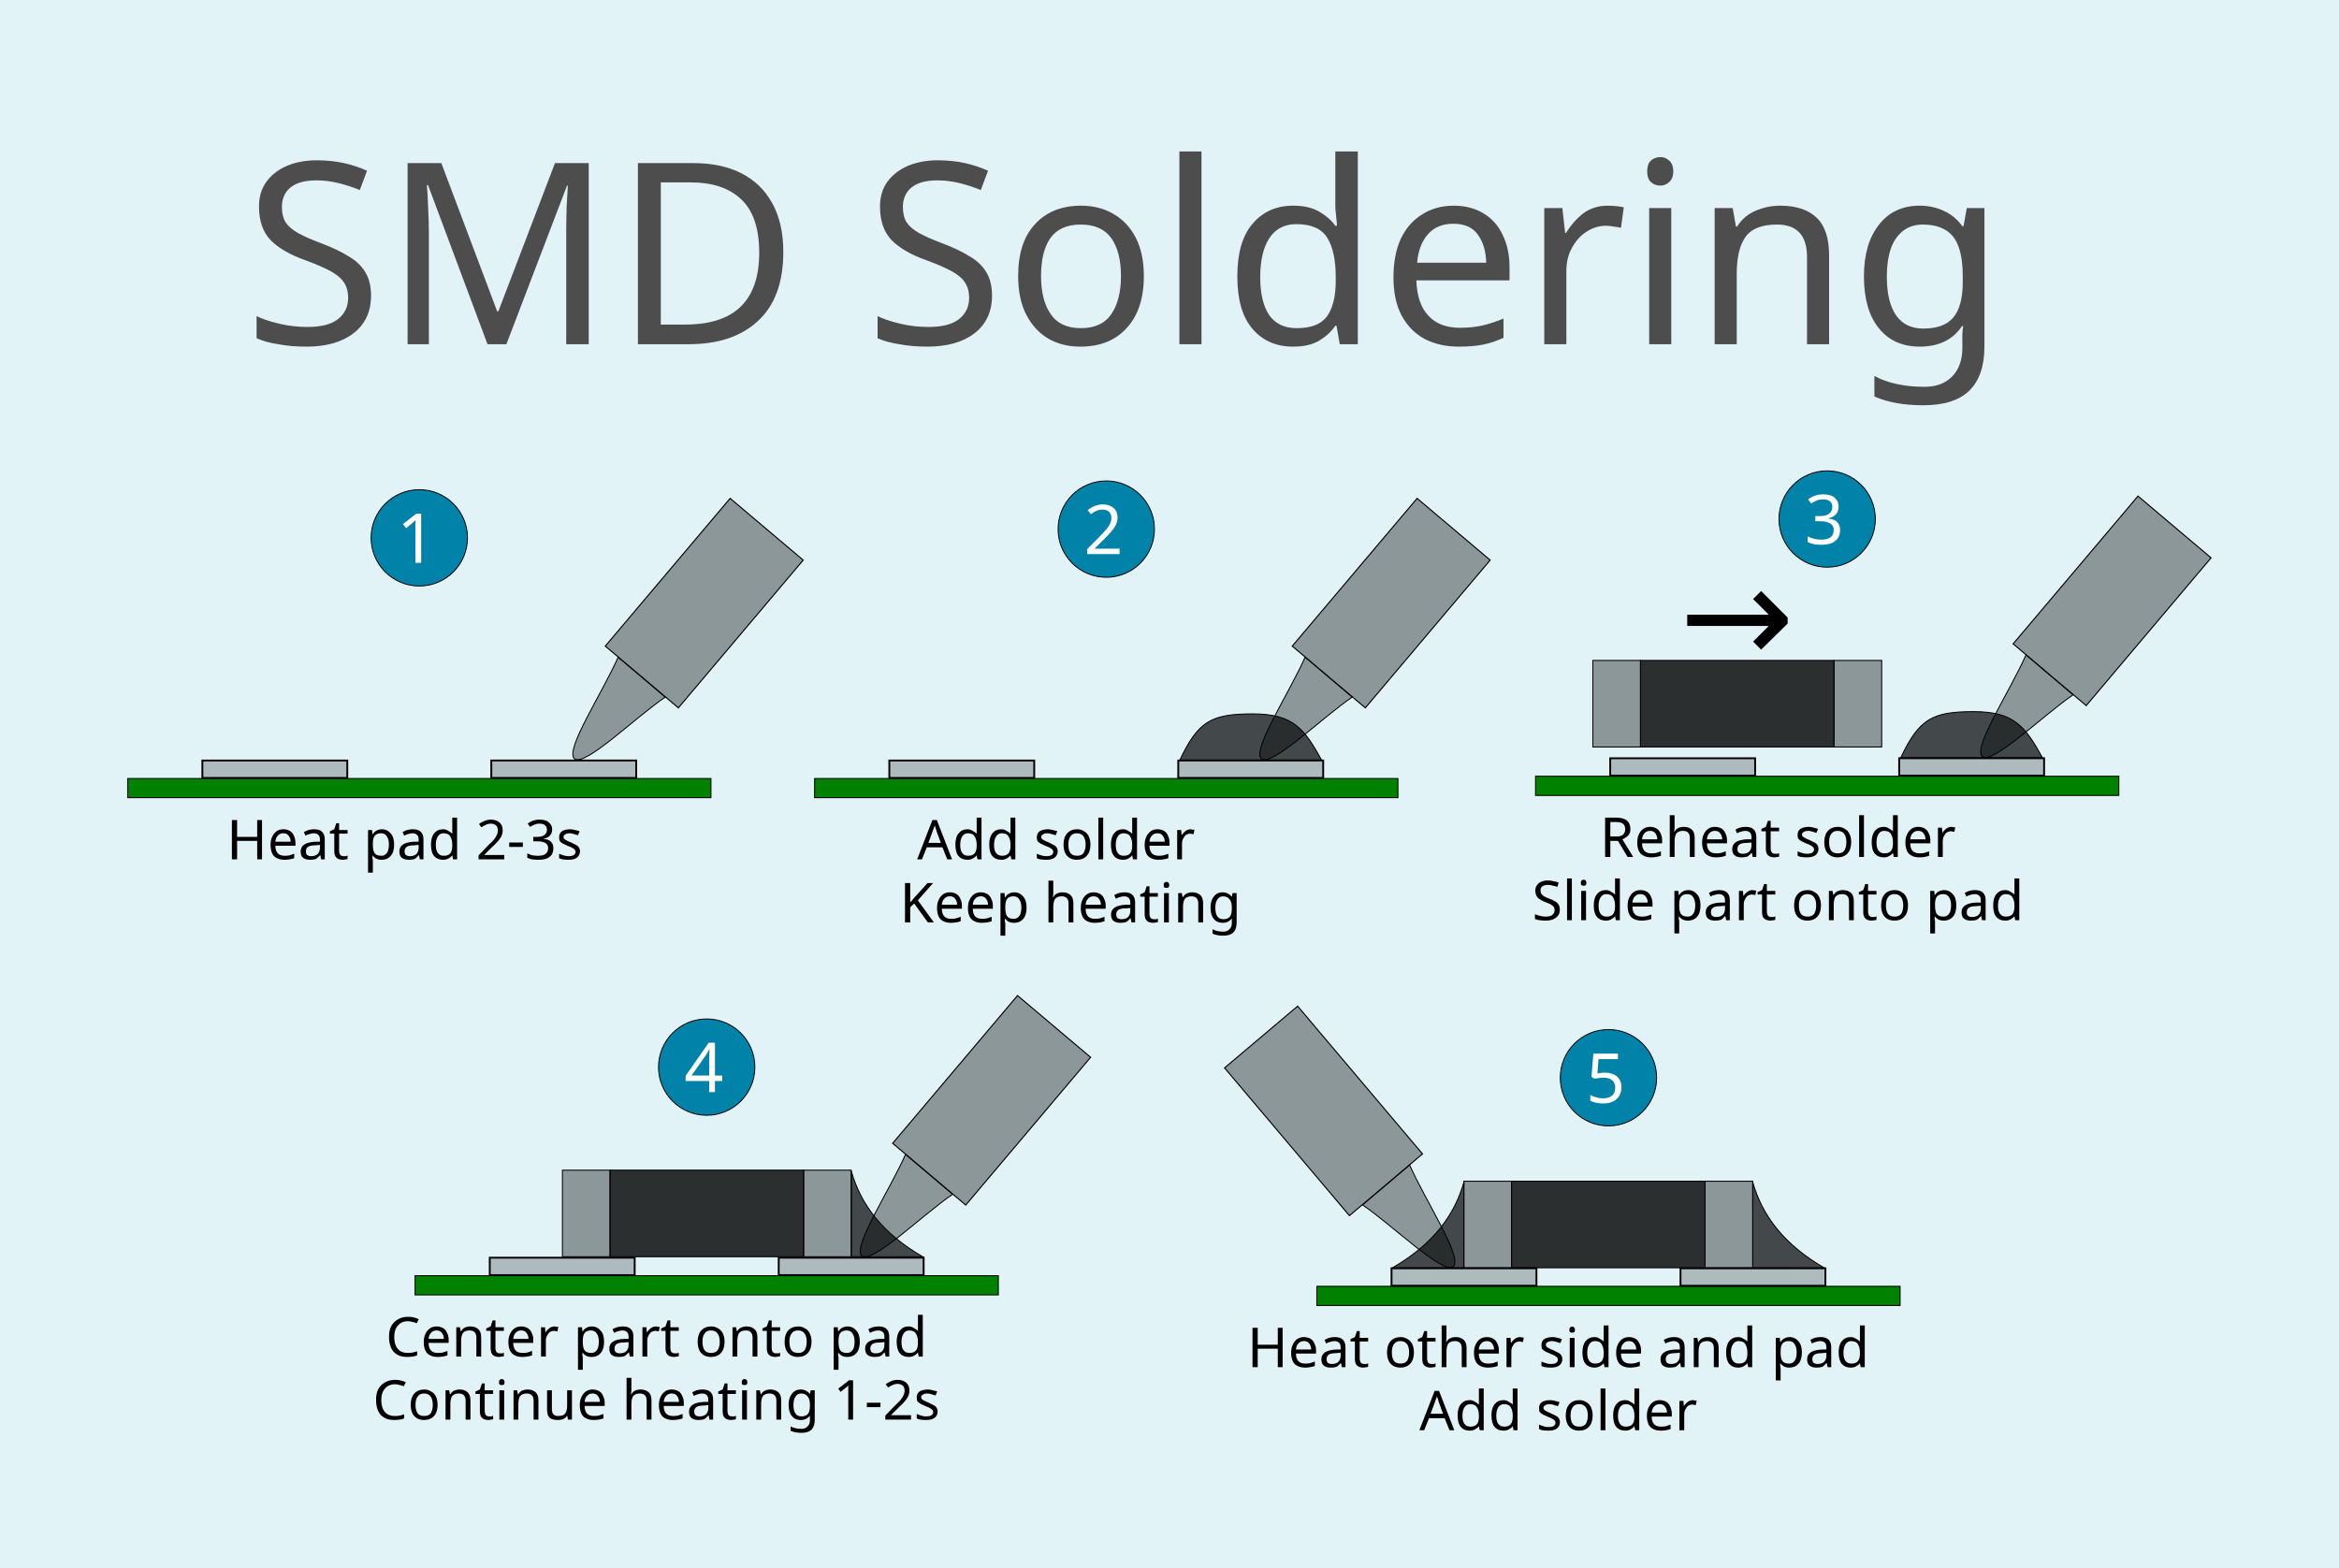
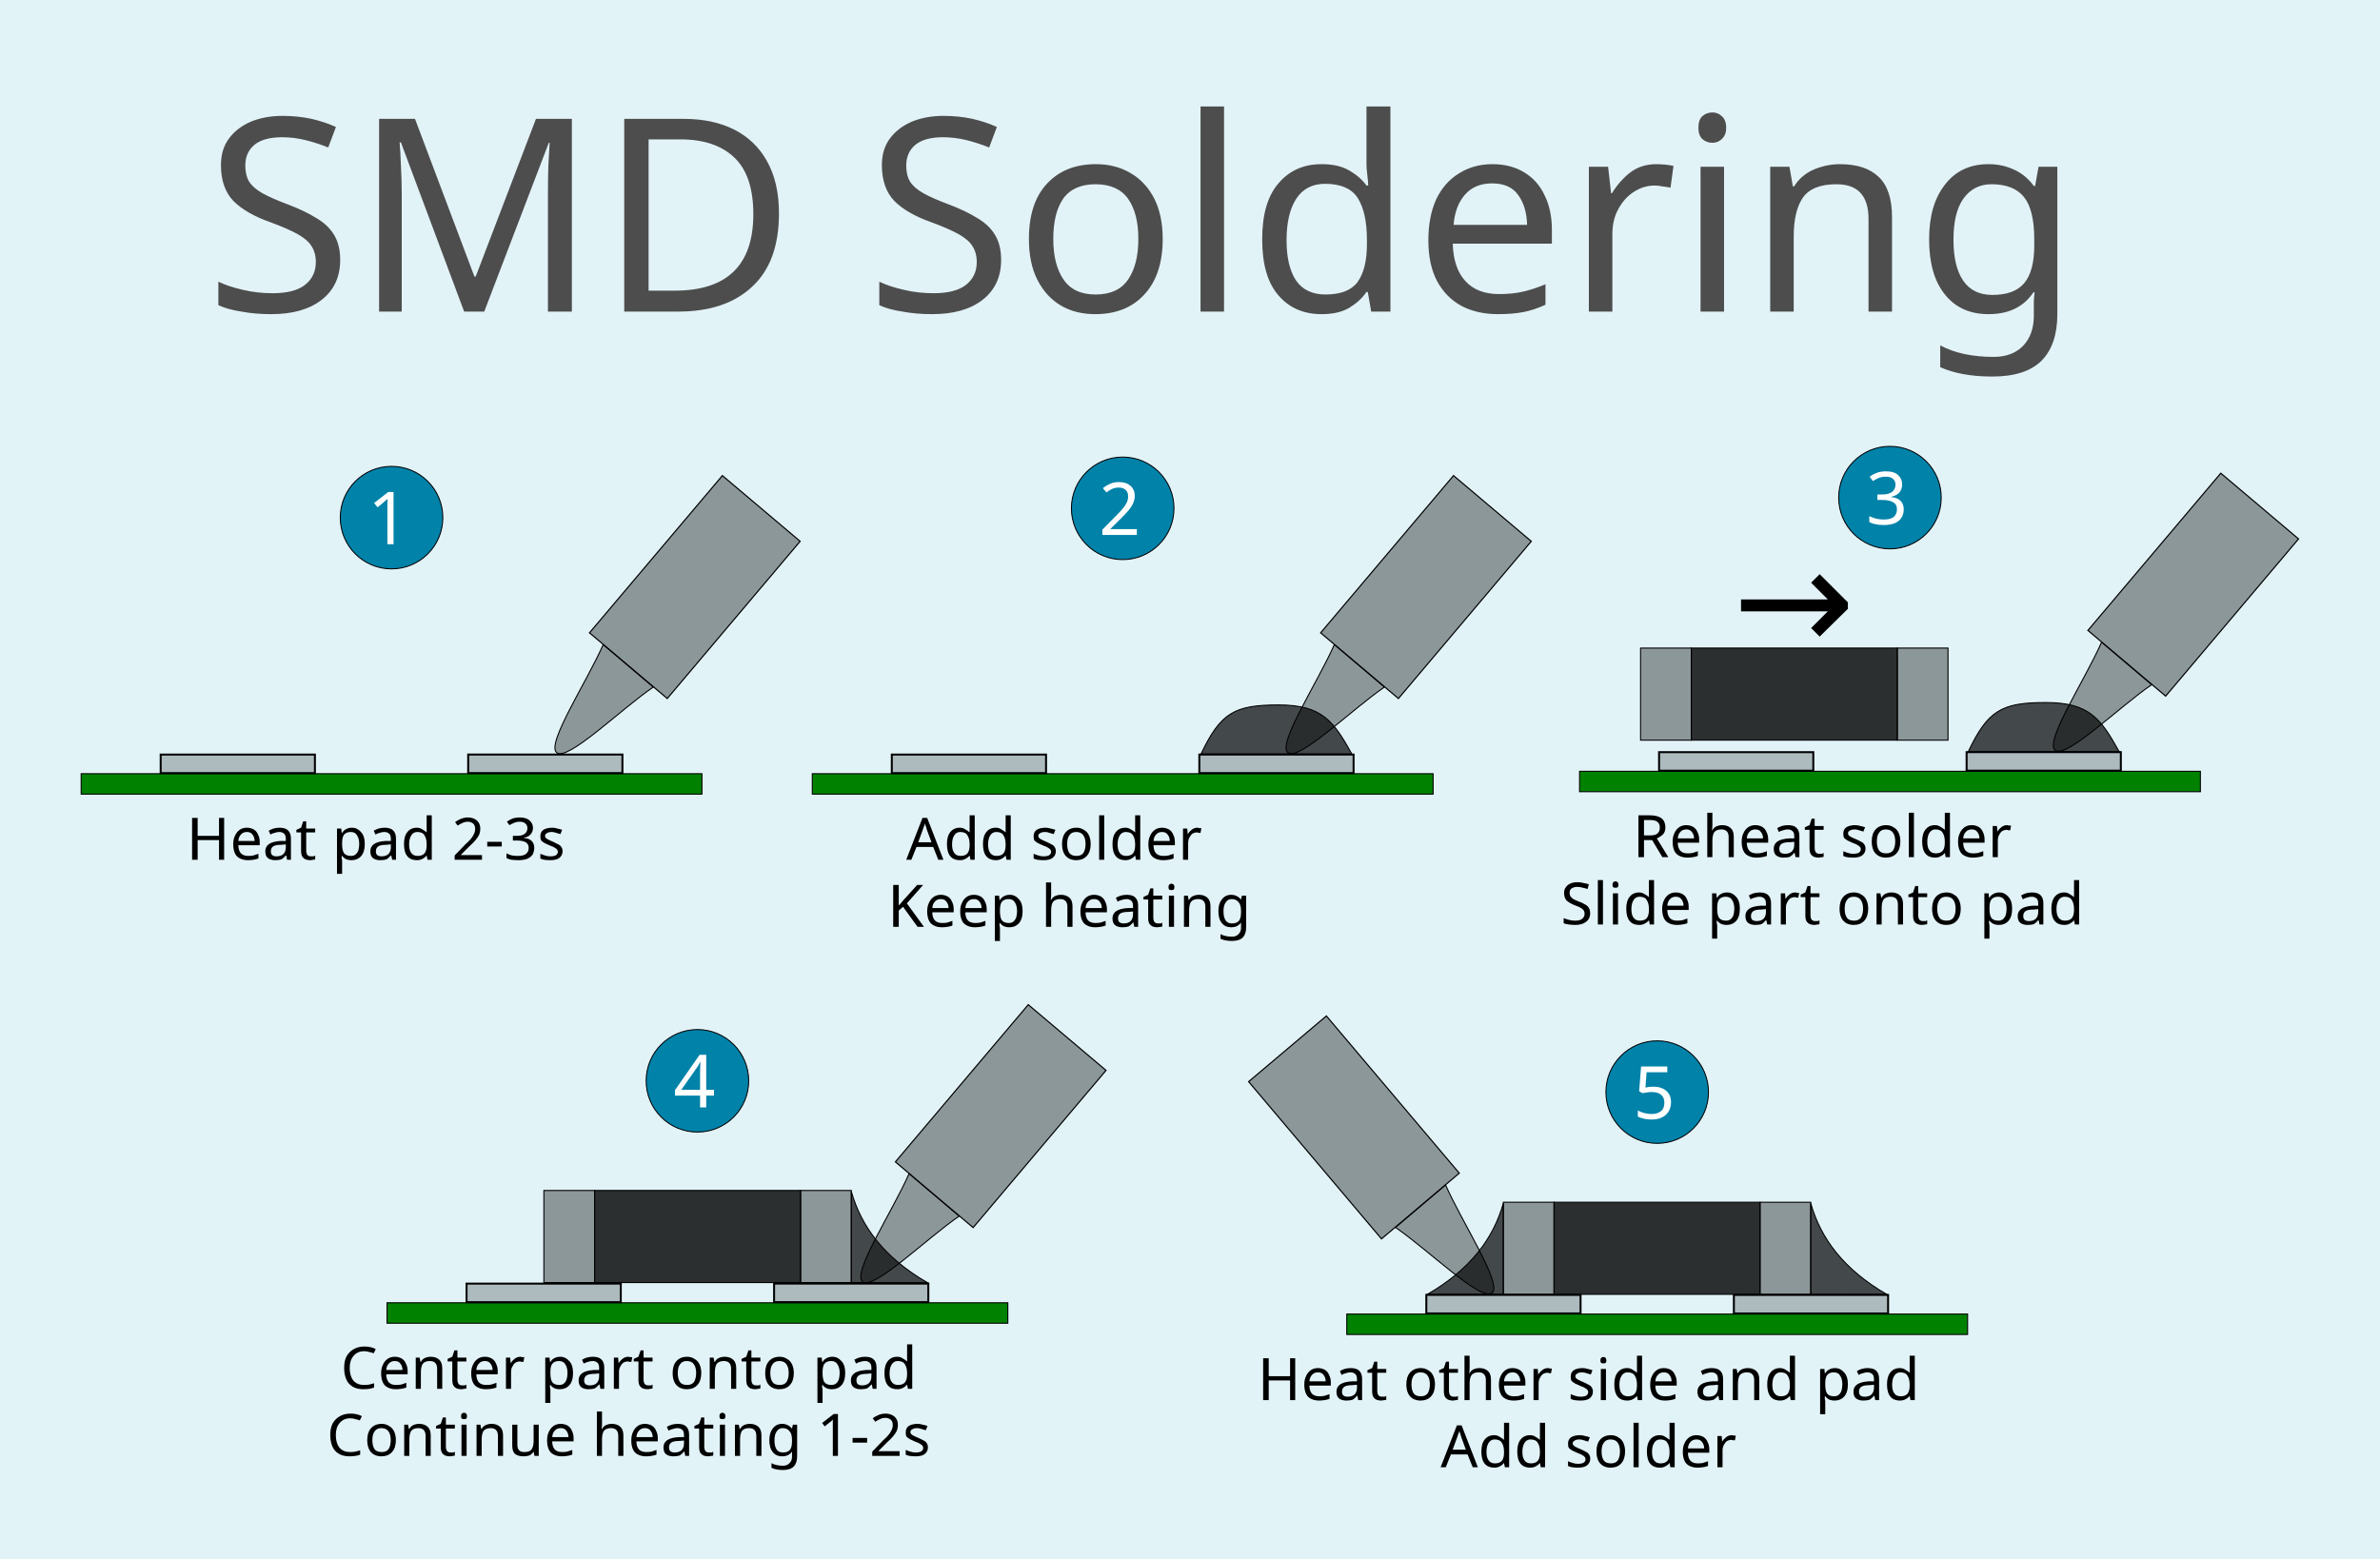
- <svg xmlns="http://www.w3.org/2000/svg" width="91mm" height="61mm" viewBox="0 0 91 61" version="1.1" id="svg8">
+ <svg xmlns="http://www.w3.org/2000/svg" width="87mm" height="57mm" viewBox="0 0 87 57" version="1.1" id="svg8">
  <defs id="defs2">
    <rect x="161.189" y="134.009" width="52.975" height="49.773" id="rect1549" />
  </defs>
  <g id="layer1" transform="translate(1.447564,-6.67359)">
    <text xml:space="preserve" style="font-style:normal;font-weight:normal;font-size:10.583px;line-height:1.25;font-family:sans-serif;letter-spacing:0px;word-spacing:0px;fill:#000000;fill-opacity:1;stroke:none;stroke-width:0.265" x="40.025" y="146.805" id="text1423">
      <tspan id="tspan1421" x="40.025" y="146.805" style="stroke-width:0.265" />
    </text>
-     <text xml:space="preserve" id="text1547" style="font-style:normal;font-weight:normal;font-size:10.583px;line-height:1.25;font-family:sans-serif;letter-spacing:0px;word-spacing:0px;white-space:pre;shape-inside:url(#rect1549);fill:#000000;fill-opacity:1;stroke:none;" />
-     <rect style="fill:#d5f6ff;fill-opacity:0.5;stroke:none;stroke-width:0.583;stroke-dasharray:1.165, 2.33" id="rect966" width="91" height="61" x="-1.448" y="6.674" />
-     <g id="g895-1-9-4" transform="matrix(0.2890261,0.2442371,-0.2442371,0.2890261,22.83448,31.24953)">
-       <rect style="fill:#000000;fill-opacity:0.379;stroke:#000000;stroke-width:0.112;stroke-miterlimit:4;stroke-dasharray:none;stroke-opacity:1" id="rect879-8-2-7" width="9.836" height="19.888" x="55.044" y="2.472" />
-       <path style="fill:#000000;fill-opacity:0.379;stroke:#000000;stroke-width:0.1;stroke-linecap:butt;stroke-linejoin:miter;stroke-miterlimit:4;stroke-dasharray:none;stroke-opacity:1" d="m 56.79,22.375 c 1.135,3.847 1.971,10.924 3.322,10.873 1.351,-0.051 2.017,-7.24 3.023,-10.861 z" id="path881-7-2-8" />
-     </g>
-     <rect style="fill:#008200;fill-opacity:1;stroke:#000000;stroke-width:0.038;stroke-miterlimit:4;stroke-dasharray:none;stroke-opacity:1" id="rect833-0-2-8-4" width="22.693" height="0.746" x="14.7" y="56.308" />
-     <rect style="fill:#000000;fill-opacity:0.237;stroke:#000000;stroke-width:0.072;stroke-miterlimit:4;stroke-dasharray:none;stroke-opacity:1" id="rect835-5-2-3-2-2-9-5" width="5.638" height="0.678" x="28.849" y="55.606" />
-     <rect style="fill:#000000;fill-opacity:0.237;stroke:#000000;stroke-width:0.072;stroke-miterlimit:4;stroke-dasharray:none;stroke-opacity:1" id="rect835-5-2-0-6-6-3-7-0" width="5.638" height="0.678" x="-23.245" y="55.607" transform="scale(-1,1)" />
-     <g id="g1255" transform="matrix(0.3784017,0,0,0.3784017,10.59334,-27.42441)">
-       <g id="g877-6-61" transform="translate(6.084883,201.2324)">
-         <rect style="fill:#000000;fill-opacity:0.807;stroke:#000000;stroke-width:0.1;stroke-miterlimit:4;stroke-dasharray:none;stroke-opacity:1" id="rect837-7-0" width="19.9" height="8.9" x="24.82" y="9.193" />
-         <rect style="fill:#000000;fill-opacity:0.379;stroke:#000000;stroke-width:0.101;stroke-miterlimit:4;stroke-dasharray:none;stroke-opacity:1" id="rect839-5-6" width="4.899" height="8.899" x="19.921" y="9.195" />
-         <rect style="fill:#000000;fill-opacity:0.379;stroke:#000000;stroke-width:0.101;stroke-miterlimit:4;stroke-dasharray:none;stroke-opacity:1" id="rect839-3-3-3" width="4.899" height="8.899" x="44.72" y="9.194" />
+     <text xml:space="preserve" id="text1547" style="font-style:normal;font-weight:normal;font-size:10.583px;line-height:1.25;font-family:sans-serif;letter-spacing:0px;word-spacing:0px;white-space:pre;shape-inside:url(#rect1549);fill:#000000;fill-opacity:1;stroke:none" />
+     <g id="g1010" transform="translate(-2,-2)">
+       <rect style="fill:#d5f6ff;fill-opacity:0.5;stroke:none;stroke-width:0.583;stroke-dasharray:1.165, 2.33" id="rect966" width="91" height="61" x="-1.448" y="6.674" />
+       <g id="g895-1-9-4" transform="matrix(0.2890261,0.2442371,-0.2442371,0.2890261,22.83448,31.24953)">
+         <rect style="fill:#000000;fill-opacity:0.379;stroke:#000000;stroke-width:0.112;stroke-miterlimit:4;stroke-dasharray:none;stroke-opacity:1" id="rect879-8-2-7" width="9.836" height="19.888" x="55.044" y="2.472" />
+         <path style="fill:#000000;fill-opacity:0.379;stroke:#000000;stroke-width:0.1;stroke-linecap:butt;stroke-linejoin:miter;stroke-miterlimit:4;stroke-dasharray:none;stroke-opacity:1" d="m 56.79,22.375 c 1.135,3.847 1.971,10.924 3.322,10.873 1.351,-0.051 2.017,-7.24 3.023,-10.861 z" id="path881-7-2-8" />
      </g>
-       <path style="fill:#000000;fill-opacity:0.7;stroke:#000000;stroke-width:0.098;stroke-linecap:butt;stroke-linejoin:miter;stroke-miterlimit:4;stroke-dasharray:none;stroke-opacity:1" d="m 55.705,219.324 v -8.799 c 0.953,3.389 3.178,6.393 7.349,8.808 z" id="path938-2" />
-     </g>
-     <text xml:space="preserve" style="font-style:normal;font-weight:normal;font-size:2.136px;line-height:1.15;font-family:sans-serif;letter-spacing:0px;word-spacing:0px;fill:#000000;fill-opacity:1;stroke:none;stroke-width:0.1" x="26.039" y="59.452" id="text1419-0-8-8">
-       <tspan x="26.039" y="59.452" style="font-size:2.136px;text-align:center;text-anchor:middle;stroke-width:0.1" id="tspan1466-3">Center part onto pad</tspan>
-       <tspan x="26.039" y="61.908" style="font-size:2.136px;text-align:center;text-anchor:middle;stroke-width:0.1" id="tspan1494">Continue heating 1-2s</tspan>
-       <tspan x="26.039" y="64.364" style="font-size:2.136px;text-align:center;text-anchor:middle;stroke-width:0.1" id="tspan1443-8-1" />
-     </text>
-     <g id="g1617" transform="matrix(0.3784017,0,0,0.3784017,-39.69102,-16.23159)">
-       <circle style="fill:#0082a9;fill-opacity:1;stroke:#000000;stroke-width:0.095;stroke-miterlimit:4;stroke-dasharray:none;stroke-opacity:1" id="path1520-6-4" cx="173.725" cy="170.251" r="4.953" />
-       <text xml:space="preserve" style="font-style:normal;font-weight:normal;font-size:10.583px;line-height:1.25;font-family:sans-serif;letter-spacing:0px;word-spacing:0px;fill:#ffffff;fill-opacity:1;stroke:none;stroke-width:0.265" x="171.419" y="172.822" id="text1524-8-9">
-         <tspan id="tspan1522-9-5" x="171.419" y="172.822" style="font-size:7.056px;fill:#ffffff;fill-opacity:1;stroke-width:0.265">4</tspan>
+       <rect style="fill:#008200;fill-opacity:1;stroke:#000000;stroke-width:0.038;stroke-miterlimit:4;stroke-dasharray:none;stroke-opacity:1" id="rect833-0-2-8-4" width="22.693" height="0.746" x="14.7" y="56.308" />
+       <rect style="fill:#000000;fill-opacity:0.237;stroke:#000000;stroke-width:0.072;stroke-miterlimit:4;stroke-dasharray:none;stroke-opacity:1" id="rect835-5-2-3-2-2-9-5" width="5.638" height="0.678" x="28.849" y="55.606" />
+       <rect style="fill:#000000;fill-opacity:0.237;stroke:#000000;stroke-width:0.072;stroke-miterlimit:4;stroke-dasharray:none;stroke-opacity:1" id="rect835-5-2-0-6-6-3-7-0" width="5.638" height="0.678" x="-23.245" y="55.607" transform="scale(-1,1)" />
+       <g id="g1255" transform="matrix(0.3784017,0,0,0.3784017,10.59334,-27.42441)">
+         <g id="g877-6-61" transform="translate(6.084883,201.2324)">
+           <rect style="fill:#000000;fill-opacity:0.807;stroke:#000000;stroke-width:0.1;stroke-miterlimit:4;stroke-dasharray:none;stroke-opacity:1" id="rect837-7-0" width="19.9" height="8.9" x="24.82" y="9.193" />
+           <rect style="fill:#000000;fill-opacity:0.379;stroke:#000000;stroke-width:0.101;stroke-miterlimit:4;stroke-dasharray:none;stroke-opacity:1" id="rect839-5-6" width="4.899" height="8.899" x="19.921" y="9.195" />
+           <rect style="fill:#000000;fill-opacity:0.379;stroke:#000000;stroke-width:0.101;stroke-miterlimit:4;stroke-dasharray:none;stroke-opacity:1" id="rect839-3-3-3" width="4.899" height="8.899" x="44.72" y="9.194" />
+         </g>
+         <path style="fill:#000000;fill-opacity:0.7;stroke:#000000;stroke-width:0.098;stroke-linecap:butt;stroke-linejoin:miter;stroke-miterlimit:4;stroke-dasharray:none;stroke-opacity:1" d="m 55.705,219.324 v -8.799 c 0.953,3.389 3.178,6.393 7.349,8.808 z" id="path938-2" />
+       </g>
+       <text xml:space="preserve" style="font-style:normal;font-weight:normal;font-size:2.136px;line-height:1.15;font-family:sans-serif;letter-spacing:0px;word-spacing:0px;fill:#000000;fill-opacity:1;stroke:none;stroke-width:0.1" x="26.039" y="59.452" id="text1419-0-8-8">
+         <tspan x="26.039" y="59.452" style="font-size:2.136px;text-align:center;text-anchor:middle;stroke-width:0.1" id="tspan1466-3">Center part onto pad</tspan>
+         <tspan x="26.039" y="61.908" style="font-size:2.136px;text-align:center;text-anchor:middle;stroke-width:0.1" id="tspan1494">Continue heating 1-2s</tspan>
+         <tspan x="26.039" y="64.364" style="font-size:2.136px;text-align:center;text-anchor:middle;stroke-width:0.1" id="tspan1443-8-1" />
+       </text>
+       <g id="g1617" transform="matrix(0.3784017,0,0,0.3784017,-39.69102,-16.23159)">
+         <circle style="fill:#0082a9;fill-opacity:1;stroke:#000000;stroke-width:0.095;stroke-miterlimit:4;stroke-dasharray:none;stroke-opacity:1" id="path1520-6-4" cx="173.725" cy="170.251" r="4.953" />
+         <text xml:space="preserve" style="font-style:normal;font-weight:normal;font-size:10.583px;line-height:1.25;font-family:sans-serif;letter-spacing:0px;word-spacing:0px;fill:#ffffff;fill-opacity:1;stroke:none;stroke-width:0.265" x="171.419" y="172.822" id="text1524-8-9">
+           <tspan id="tspan1522-9-5" x="171.419" y="172.822" style="font-size:7.056px;fill:#ffffff;fill-opacity:1;stroke-width:0.265">4</tspan>
+         </text>
+       </g>
+       <g id="g895-1-9-4-5" transform="matrix(-0.2890261,0.2442371,0.2442371,0.2890261,64.34326,31.66212)">
+         <rect style="fill:#000000;fill-opacity:0.379;stroke:#000000;stroke-width:0.112;stroke-miterlimit:4;stroke-dasharray:none;stroke-opacity:1" id="rect879-8-2-7-5" width="9.836" height="19.888" x="55.044" y="2.472" />
+         <path style="fill:#000000;fill-opacity:0.379;stroke:#000000;stroke-width:0.1;stroke-linecap:butt;stroke-linejoin:miter;stroke-miterlimit:4;stroke-dasharray:none;stroke-opacity:1" d="m 56.79,22.375 c 1.135,3.847 1.971,10.924 3.322,10.873 1.351,-0.051 2.017,-7.24 3.023,-10.861 z" id="path881-7-2-8-4" />
+       </g>
+       <rect style="fill:#008200;fill-opacity:1;stroke:#000000;stroke-width:0.038;stroke-miterlimit:4;stroke-dasharray:none;stroke-opacity:1" id="rect833-0-2-8-4-7" width="22.693" height="0.746" x="-72.477" y="56.72" transform="scale(-1,1)" />
+       <rect style="fill:#000000;fill-opacity:0.237;stroke:#000000;stroke-width:0.072;stroke-miterlimit:4;stroke-dasharray:none;stroke-opacity:1" id="rect835-5-2-3-2-2-9-5-6" width="5.638" height="0.678" x="-58.329" y="56.019" transform="scale(-1,1)" />
+       <rect style="fill:#000000;fill-opacity:0.237;stroke:#000000;stroke-width:0.072;stroke-miterlimit:4;stroke-dasharray:none;stroke-opacity:1" id="rect835-5-2-0-6-6-3-7-0-5" width="5.638" height="0.678" x="63.933" y="56.02" />
+       <g id="g1367-2" transform="matrix(-0.3784017,0,0,0.3784017,78.07539,34.1057)">
+         <g id="g877-6-6-5" transform="translate(10.02512,39.76387)">
+           <rect style="fill:#000000;fill-opacity:0.807;stroke:#000000;stroke-width:0.1;stroke-miterlimit:4;stroke-dasharray:none;stroke-opacity:1" id="rect837-7-2-4" width="19.9" height="8.9" x="24.82" y="9.193" />
+           <rect style="fill:#000000;fill-opacity:0.379;stroke:#000000;stroke-width:0.101;stroke-miterlimit:4;stroke-dasharray:none;stroke-opacity:1" id="rect839-5-9-7" width="4.899" height="8.899" x="19.921" y="9.195" />
+           <rect style="fill:#000000;fill-opacity:0.379;stroke:#000000;stroke-width:0.101;stroke-miterlimit:4;stroke-dasharray:none;stroke-opacity:1" id="rect839-3-3-1-4" width="4.899" height="8.899" x="44.72" y="9.194" />
+         </g>
+         <path style="fill:#000000;fill-opacity:0.7;stroke:#000000;stroke-width:0.098;stroke-linecap:butt;stroke-linejoin:miter;stroke-miterlimit:4;stroke-dasharray:none;stroke-opacity:1" d="m 59.645,57.856 v -8.799 c 0.953,3.389 3.178,6.393 7.349,8.808 z" id="path938-7-4" />
+         <path style="fill:#000000;fill-opacity:0.7;stroke:#000000;stroke-width:0.098;stroke-linecap:butt;stroke-linejoin:miter;stroke-miterlimit:4;stroke-dasharray:none;stroke-opacity:1" d="m 29.946,57.857 v -8.799 c -0.953,3.389 -3.178,6.393 -7.349,8.808 z" id="path938-7-9-3" />
+       </g>
+       <text xml:space="preserve" style="font-style:normal;font-weight:normal;font-size:2.136px;line-height:1.15;font-family:sans-serif;letter-spacing:0px;word-spacing:0px;fill:#000000;fill-opacity:1;stroke:none;stroke-width:0.1" x="61.123" y="59.864" id="text1419-0-8-8-4">
+         <tspan x="61.123" y="59.864" style="font-size:2.136px;text-align:center;text-anchor:middle;stroke-width:0.1" id="tspan1466-3-9">Heat other side and pad</tspan>
+         <tspan x="61.123" y="62.321" style="font-size:2.136px;text-align:center;text-anchor:middle;stroke-width:0.1" id="tspan1494-2">Add solder</tspan>
+         <tspan x="61.123" y="64.777" style="font-size:2.136px;text-align:center;text-anchor:middle;stroke-width:0.1" id="tspan1443-8-1-0" />
+       </text>
+       <g id="g1607" transform="matrix(0.3784017,0,0,0.3784017,-0.966177,-10.15543)">
+         <circle style="fill:#0082a9;fill-opacity:1;stroke:#000000;stroke-width:0.095;stroke-miterlimit:4;stroke-dasharray:none;stroke-opacity:1" id="path1520-6-0" cx="164.103" cy="155.284" r="4.953" />
+         <text xml:space="preserve" style="font-style:normal;font-weight:normal;font-size:10.583px;line-height:1.25;font-family:sans-serif;letter-spacing:0px;word-spacing:0px;fill:#ffffff;fill-opacity:1;stroke:none;stroke-width:0.265" x="161.797" y="157.855" id="text1524-8-4">
+           <tspan id="tspan1522-9-8" x="161.797" y="157.855" style="font-size:7.056px;fill:#ffffff;fill-opacity:1;stroke-width:0.265">5</tspan>
+         </text>
+       </g>
+       <g id="g895" transform="matrix(0.2890261,0.2442371,-0.2442371,0.2890261,11.65306,11.90525)">
+         <rect style="fill:#000000;fill-opacity:0.379;stroke:#000000;stroke-width:0.112;stroke-miterlimit:4;stroke-dasharray:none;stroke-opacity:1" id="rect879" width="9.836" height="19.888" x="55.044" y="2.472" />
+         <path style="fill:#000000;fill-opacity:0.379;stroke:#000000;stroke-width:0.1;stroke-linecap:butt;stroke-linejoin:miter;stroke-miterlimit:4;stroke-dasharray:none;stroke-opacity:1" d="m 56.79,22.375 c 1.135,3.847 1.971,10.924 3.322,10.873 1.351,-0.051 2.017,-7.24 3.023,-10.861 z" id="path881" />
+       </g>
+       <rect style="fill:#008200;fill-opacity:1;stroke:#000000;stroke-width:0.038;stroke-miterlimit:4;stroke-dasharray:none;stroke-opacity:1" id="rect833-0" width="22.693" height="0.746" x="3.519" y="36.963" />
+       <rect style="fill:#000000;fill-opacity:0.237;stroke:#000000;stroke-width:0.072;stroke-miterlimit:4;stroke-dasharray:none;stroke-opacity:1" id="rect835-5-2-3-2" width="5.638" height="0.678" x="17.667" y="36.262" />
+       <rect style="fill:#000000;fill-opacity:0.237;stroke:#000000;stroke-width:0.072;stroke-miterlimit:4;stroke-dasharray:none;stroke-opacity:1" id="rect835-5-2-0-6-6" width="5.638" height="0.678" x="-12.064" y="36.263" transform="scale(-1,1)" />
+       <text xml:space="preserve" style="font-style:normal;font-weight:normal;font-size:2.136px;line-height:1.25;font-family:sans-serif;letter-spacing:0px;word-spacing:0px;fill:#000000;fill-opacity:1;stroke:none;stroke-width:0.1" x="7.372" y="40.107" id="text1419">
+         <tspan id="tspan1417" x="7.372" y="40.107" style="font-size:2.136px;stroke-width:0.1">Heat pad 2-3s</tspan>
+       </text>
+       <g id="g1597" transform="matrix(0.3784017,0,0,0.3784017,-37.53094,-24.03453)">
+         <circle style="fill:#0082a9;fill-opacity:1;stroke:#000000;stroke-width:0.095;stroke-miterlimit:4;stroke-dasharray:none;stroke-opacity:1" id="path1520" cx="138.468" cy="136.453" r="4.953" />
+         <text xml:space="preserve" style="font-style:normal;font-weight:normal;font-size:10.583px;line-height:1.25;font-family:sans-serif;letter-spacing:0px;word-spacing:0px;fill:#ffffff;fill-opacity:1;stroke:none;stroke-width:0.265" x="136.161" y="139.025" id="text1524">
+           <tspan id="tspan1522" x="136.161" y="139.025" style="font-size:7.056px;fill:#ffffff;fill-opacity:1;stroke-width:0.265">1</tspan>
+         </text>
+       </g>
+       <g id="g895-1" transform="matrix(0.2890261,0.2442371,-0.2442371,0.2890261,38.37996,11.90525)">
+         <rect style="fill:#000000;fill-opacity:0.379;stroke:#000000;stroke-width:0.112;stroke-miterlimit:4;stroke-dasharray:none;stroke-opacity:1" id="rect879-8" width="9.836" height="19.888" x="55.044" y="2.472" />
+         <path style="fill:#000000;fill-opacity:0.379;stroke:#000000;stroke-width:0.1;stroke-linecap:butt;stroke-linejoin:miter;stroke-miterlimit:4;stroke-dasharray:none;stroke-opacity:1" d="m 56.79,22.375 c 1.135,3.847 1.971,10.924 3.322,10.873 1.351,-0.051 2.017,-7.24 3.023,-10.861 z" id="path881-7" />
+       </g>
+       <rect style="fill:#008200;fill-opacity:1;stroke:#000000;stroke-width:0.038;stroke-miterlimit:4;stroke-dasharray:none;stroke-opacity:1" id="rect833-0-2" width="22.693" height="0.746" x="30.246" y="36.963" />
+       <rect style="fill:#000000;fill-opacity:0.237;stroke:#000000;stroke-width:0.072;stroke-miterlimit:4;stroke-dasharray:none;stroke-opacity:1" id="rect835-5-2-3-2-2" width="5.638" height="0.678" x="44.394" y="36.262" />
+       <rect style="fill:#000000;fill-opacity:0.237;stroke:#000000;stroke-width:0.072;stroke-miterlimit:4;stroke-dasharray:none;stroke-opacity:1" id="rect835-5-2-0-6-6-3" width="5.638" height="0.678" x="-38.79" y="36.263" transform="scale(-1,1)" />
+       <path style="fill:#000000;fill-opacity:0.7;stroke:#000000;stroke-width:0.038;stroke-linecap:butt;stroke-linejoin:miter;stroke-miterlimit:4;stroke-dasharray:none;stroke-opacity:1" d="m 44.454,36.245 h 5.516 c -0.663,-1.191 -1.08,-1.798 -2.684,-1.796 -1.603,0.002 -2.112,0.278 -2.832,1.796 z" id="path897-7" />
+       <text xml:space="preserve" style="font-style:normal;font-weight:normal;font-size:2.136px;line-height:1.15;font-family:sans-serif;letter-spacing:0px;word-spacing:0px;fill:#000000;fill-opacity:1;stroke:none;stroke-width:0.1" x="41.585" y="40.107" id="text1419-0">
+         <tspan id="tspan1417-7" x="41.585" y="40.107" style="font-size:2.136px;text-align:center;text-anchor:middle;stroke-width:0.1">Add solder</tspan>
+         <tspan x="41.585" y="42.564" style="font-size:2.136px;text-align:center;text-anchor:middle;stroke-width:0.1" id="tspan1443">Keep heating</tspan>
+       </text>
+       <g id="g1602" transform="matrix(0.3784017,0,0,0.3784017,-26.67392,-30.58959)">
+         <circle style="fill:#0082a9;fill-opacity:1;stroke:#000000;stroke-width:0.095;stroke-miterlimit:4;stroke-dasharray:none;stroke-opacity:1" id="path1520-6" cx="180.407" cy="152.878" r="4.953" />
+         <text xml:space="preserve" style="font-style:normal;font-weight:normal;font-size:10.583px;line-height:1.25;font-family:sans-serif;letter-spacing:0px;word-spacing:0px;fill:#ffffff;fill-opacity:1;stroke:none;stroke-width:0.265" x="178.1" y="155.45" id="text1524-8">
+           <tspan id="tspan1522-9" x="178.1" y="155.45" style="font-size:7.056px;fill:#ffffff;fill-opacity:1;stroke-width:0.265">2</tspan>
+         </text>
+       </g>
+       <g id="g895-1-9" transform="matrix(0.2890261,0.2442371,-0.2442371,0.2890261,66.42664,11.81725)">
+         <rect style="fill:#000000;fill-opacity:0.379;stroke:#000000;stroke-width:0.112;stroke-miterlimit:4;stroke-dasharray:none;stroke-opacity:1" id="rect879-8-2" width="9.836" height="19.888" x="55.044" y="2.472" />
+         <path style="fill:#000000;fill-opacity:0.379;stroke:#000000;stroke-width:0.1;stroke-linecap:butt;stroke-linejoin:miter;stroke-miterlimit:4;stroke-dasharray:none;stroke-opacity:1" d="m 56.79,22.375 c 1.135,3.847 1.971,10.924 3.322,10.873 1.351,-0.051 2.017,-7.24 3.023,-10.861 z" id="path881-7-2" />
+       </g>
+       <rect style="fill:#008200;fill-opacity:1;stroke:#000000;stroke-width:0.038;stroke-miterlimit:4;stroke-dasharray:none;stroke-opacity:1" id="rect833-0-2-8" width="22.693" height="0.746" x="58.293" y="36.875" />
+       <rect style="fill:#000000;fill-opacity:0.237;stroke:#000000;stroke-width:0.072;stroke-miterlimit:4;stroke-dasharray:none;stroke-opacity:1" id="rect835-5-2-3-2-2-9" width="5.638" height="0.678" x="72.441" y="36.174" />
+       <rect style="fill:#000000;fill-opacity:0.237;stroke:#000000;stroke-width:0.072;stroke-miterlimit:4;stroke-dasharray:none;stroke-opacity:1" id="rect835-5-2-0-6-6-3-7" width="5.638" height="0.678" x="-66.837" y="36.175" transform="scale(-1,1)" />
+       <path style="fill:#000000;fill-opacity:0.7;stroke:#000000;stroke-width:0.038;stroke-linecap:butt;stroke-linejoin:miter;stroke-miterlimit:4;stroke-dasharray:none;stroke-opacity:1" d="m 72.501,36.157 h 5.516 c -0.663,-1.191 -1.08,-1.798 -2.684,-1.796 -1.603,0.002 -2.112,0.278 -2.832,1.796 z" id="path897-7-3" />
+       <g id="g877-61" transform="matrix(0.3784017,0,0,0.3784017,52.98486,28.89009)">
+         <rect style="fill:#000000;fill-opacity:0.807;stroke:#000000;stroke-width:0.1;stroke-miterlimit:4;stroke-dasharray:none;stroke-opacity:1" id="rect837-2" width="19.9" height="8.9" x="24.82" y="9.193" />
+         <rect style="fill:#000000;fill-opacity:0.379;stroke:#000000;stroke-width:0.101;stroke-miterlimit:4;stroke-dasharray:none;stroke-opacity:1" id="rect839-9" width="4.899" height="8.899" x="19.921" y="9.195" />
+         <rect style="fill:#000000;fill-opacity:0.379;stroke:#000000;stroke-width:0.101;stroke-miterlimit:4;stroke-dasharray:none;stroke-opacity:1" id="rect839-3-31" width="4.899" height="8.899" x="44.72" y="9.194" />
+       </g>
+       <text xml:space="preserve" style="font-style:normal;font-weight:normal;font-size:2.136px;line-height:1.15;font-family:sans-serif;letter-spacing:0px;word-spacing:0px;fill:#000000;fill-opacity:1;stroke:none;stroke-width:0.1" x="69.666" y="40.019" id="text1419-0-8">
+         <tspan id="tspan1417-7-6" x="69.666" y="40.019" style="font-size:2.136px;text-align:center;text-anchor:middle;stroke-width:0.1">Reheat solder</tspan>
+         <tspan x="69.666" y="42.476" style="font-size:2.136px;text-align:center;text-anchor:middle;stroke-width:0.1" id="tspan1466">Slide part onto pad</tspan>
+         <tspan x="69.666" y="44.932" style="font-size:2.136px;text-align:center;text-anchor:middle;stroke-width:0.1" id="tspan1443-8" />
+       </text>
+       <g id="g1612" transform="matrix(0.3784017,0,0,0.3784017,12.91589,-37.01683)">
+         <circle style="fill:#0082a9;fill-opacity:1;stroke:#000000;stroke-width:0.095;stroke-miterlimit:4;stroke-dasharray:none;stroke-opacity:1" id="path1520-6-2" cx="149.902" cy="168.826" r="4.953" />
+         <text xml:space="preserve" style="font-style:normal;font-weight:normal;font-size:10.583px;line-height:1.25;font-family:sans-serif;letter-spacing:0px;word-spacing:0px;fill:#ffffff;fill-opacity:1;stroke:none;stroke-width:0.265" x="147.595" y="171.398" id="text1524-8-6">
+           <tspan id="tspan1522-9-6" x="147.595" y="171.398" style="font-size:7.056px;fill:#ffffff;fill-opacity:1;stroke-width:0.265">3</tspan>
+         </text>
+       </g>
+       <text xml:space="preserve" style="font-style:normal;font-weight:normal;font-size:5.34px;line-height:1.25;font-family:sans-serif;letter-spacing:0px;word-spacing:0px;fill:#000000;fill-opacity:1;stroke:none;stroke-width:0.167" x="63.883" y="-29.136" id="text1864" transform="scale(1,-1)">
+         <tspan id="tspan1862" x="63.883" y="-29.136" style="font-style:normal;font-variant:normal;font-weight:normal;font-stretch:normal;font-size:5.34px;font-family:sans-serif;-inkscape-font-specification:sans-serif;stroke-width:0.167">→</tspan>
+       </text>
+       <text xml:space="preserve" style="font-style:normal;font-weight:normal;font-size:9.878px;line-height:1.25;font-family:sans-serif;letter-spacing:0px;word-spacing:0px;fill:#000000;fill-opacity:1;stroke:none;stroke-width:0.265" x="8.036" y="20.068" id="text961">
+         <tspan id="tspan959" x="8.036" y="20.068" style="font-size:9.878px;fill:#4d4d4d;stroke-width:0.265">SMD Soldering</tspan>
      </text>
    </g>
-     <g id="g895-1-9-4-5" transform="matrix(-0.2890261,0.2442371,0.2442371,0.2890261,64.34326,31.66212)">
-       <rect style="fill:#000000;fill-opacity:0.379;stroke:#000000;stroke-width:0.112;stroke-miterlimit:4;stroke-dasharray:none;stroke-opacity:1" id="rect879-8-2-7-5" width="9.836" height="19.888" x="55.044" y="2.472" />
-       <path style="fill:#000000;fill-opacity:0.379;stroke:#000000;stroke-width:0.1;stroke-linecap:butt;stroke-linejoin:miter;stroke-miterlimit:4;stroke-dasharray:none;stroke-opacity:1" d="m 56.79,22.375 c 1.135,3.847 1.971,10.924 3.322,10.873 1.351,-0.051 2.017,-7.24 3.023,-10.861 z" id="path881-7-2-8-4" />
-     </g>
-     <rect style="fill:#008200;fill-opacity:1;stroke:#000000;stroke-width:0.038;stroke-miterlimit:4;stroke-dasharray:none;stroke-opacity:1" id="rect833-0-2-8-4-7" width="22.693" height="0.746" x="-72.477" y="56.72" transform="scale(-1,1)" />
-     <rect style="fill:#000000;fill-opacity:0.237;stroke:#000000;stroke-width:0.072;stroke-miterlimit:4;stroke-dasharray:none;stroke-opacity:1" id="rect835-5-2-3-2-2-9-5-6" width="5.638" height="0.678" x="-58.329" y="56.019" transform="scale(-1,1)" />
-     <rect style="fill:#000000;fill-opacity:0.237;stroke:#000000;stroke-width:0.072;stroke-miterlimit:4;stroke-dasharray:none;stroke-opacity:1" id="rect835-5-2-0-6-6-3-7-0-5" width="5.638" height="0.678" x="63.933" y="56.02" />
-     <g id="g1367-2" transform="matrix(-0.3784017,0,0,0.3784017,78.07539,34.1057)">
-       <g id="g877-6-6-5" transform="translate(10.02512,39.76387)">
-         <rect style="fill:#000000;fill-opacity:0.807;stroke:#000000;stroke-width:0.1;stroke-miterlimit:4;stroke-dasharray:none;stroke-opacity:1" id="rect837-7-2-4" width="19.9" height="8.9" x="24.82" y="9.193" />
-         <rect style="fill:#000000;fill-opacity:0.379;stroke:#000000;stroke-width:0.101;stroke-miterlimit:4;stroke-dasharray:none;stroke-opacity:1" id="rect839-5-9-7" width="4.899" height="8.899" x="19.921" y="9.195" />
-         <rect style="fill:#000000;fill-opacity:0.379;stroke:#000000;stroke-width:0.101;stroke-miterlimit:4;stroke-dasharray:none;stroke-opacity:1" id="rect839-3-3-1-4" width="4.899" height="8.899" x="44.72" y="9.194" />
-       </g>
-       <path style="fill:#000000;fill-opacity:0.7;stroke:#000000;stroke-width:0.098;stroke-linecap:butt;stroke-linejoin:miter;stroke-miterlimit:4;stroke-dasharray:none;stroke-opacity:1" d="m 59.645,57.856 v -8.799 c 0.953,3.389 3.178,6.393 7.349,8.808 z" id="path938-7-4" />
-       <path style="fill:#000000;fill-opacity:0.7;stroke:#000000;stroke-width:0.098;stroke-linecap:butt;stroke-linejoin:miter;stroke-miterlimit:4;stroke-dasharray:none;stroke-opacity:1" d="m 29.946,57.857 v -8.799 c -0.953,3.389 -3.178,6.393 -7.349,8.808 z" id="path938-7-9-3" />
-     </g>
-     <text xml:space="preserve" style="font-style:normal;font-weight:normal;font-size:2.136px;line-height:1.15;font-family:sans-serif;letter-spacing:0px;word-spacing:0px;fill:#000000;fill-opacity:1;stroke:none;stroke-width:0.1" x="61.123" y="59.864" id="text1419-0-8-8-4">
-       <tspan x="61.123" y="59.864" style="font-size:2.136px;text-align:center;text-anchor:middle;stroke-width:0.1" id="tspan1466-3-9">Heat other side and pad</tspan>
-       <tspan x="61.123" y="62.321" style="font-size:2.136px;text-align:center;text-anchor:middle;stroke-width:0.1" id="tspan1494-2">Add solder</tspan>
-       <tspan x="61.123" y="64.777" style="font-size:2.136px;text-align:center;text-anchor:middle;stroke-width:0.1" id="tspan1443-8-1-0" />
-     </text>
-     <g id="g1607" transform="matrix(0.3784017,0,0,0.3784017,-0.966177,-10.15543)">
-       <circle style="fill:#0082a9;fill-opacity:1;stroke:#000000;stroke-width:0.095;stroke-miterlimit:4;stroke-dasharray:none;stroke-opacity:1" id="path1520-6-0" cx="164.103" cy="155.284" r="4.953" />
-       <text xml:space="preserve" style="font-style:normal;font-weight:normal;font-size:10.583px;line-height:1.25;font-family:sans-serif;letter-spacing:0px;word-spacing:0px;fill:#ffffff;fill-opacity:1;stroke:none;stroke-width:0.265" x="161.797" y="157.855" id="text1524-8-4">
-         <tspan id="tspan1522-9-8" x="161.797" y="157.855" style="font-size:7.056px;fill:#ffffff;fill-opacity:1;stroke-width:0.265">5</tspan>
-       </text>
-     </g>
-     <g id="g895" transform="matrix(0.2890261,0.2442371,-0.2442371,0.2890261,11.65306,11.90525)">
-       <rect style="fill:#000000;fill-opacity:0.379;stroke:#000000;stroke-width:0.112;stroke-miterlimit:4;stroke-dasharray:none;stroke-opacity:1" id="rect879" width="9.836" height="19.888" x="55.044" y="2.472" />
-       <path style="fill:#000000;fill-opacity:0.379;stroke:#000000;stroke-width:0.1;stroke-linecap:butt;stroke-linejoin:miter;stroke-miterlimit:4;stroke-dasharray:none;stroke-opacity:1" d="m 56.79,22.375 c 1.135,3.847 1.971,10.924 3.322,10.873 1.351,-0.051 2.017,-7.24 3.023,-10.861 z" id="path881" />
-     </g>
-     <rect style="fill:#008200;fill-opacity:1;stroke:#000000;stroke-width:0.038;stroke-miterlimit:4;stroke-dasharray:none;stroke-opacity:1" id="rect833-0" width="22.693" height="0.746" x="3.519" y="36.963" />
-     <rect style="fill:#000000;fill-opacity:0.237;stroke:#000000;stroke-width:0.072;stroke-miterlimit:4;stroke-dasharray:none;stroke-opacity:1" id="rect835-5-2-3-2" width="5.638" height="0.678" x="17.667" y="36.262" />
-     <rect style="fill:#000000;fill-opacity:0.237;stroke:#000000;stroke-width:0.072;stroke-miterlimit:4;stroke-dasharray:none;stroke-opacity:1" id="rect835-5-2-0-6-6" width="5.638" height="0.678" x="-12.064" y="36.263" transform="scale(-1,1)" />
-     <text xml:space="preserve" style="font-style:normal;font-weight:normal;font-size:2.136px;line-height:1.25;font-family:sans-serif;letter-spacing:0px;word-spacing:0px;fill:#000000;fill-opacity:1;stroke:none;stroke-width:0.1" x="7.372" y="40.107" id="text1419">
-       <tspan id="tspan1417" x="7.372" y="40.107" style="font-size:2.136px;stroke-width:0.1">Heat pad 2-3s</tspan>
-     </text>
-     <g id="g1597" transform="matrix(0.3784017,0,0,0.3784017,-37.53094,-24.03453)">
-       <circle style="fill:#0082a9;fill-opacity:1;stroke:#000000;stroke-width:0.095;stroke-miterlimit:4;stroke-dasharray:none;stroke-opacity:1" id="path1520" cx="138.468" cy="136.453" r="4.953" />
-       <text xml:space="preserve" style="font-style:normal;font-weight:normal;font-size:10.583px;line-height:1.25;font-family:sans-serif;letter-spacing:0px;word-spacing:0px;fill:#ffffff;fill-opacity:1;stroke:none;stroke-width:0.265" x="136.161" y="139.025" id="text1524">
-         <tspan id="tspan1522" x="136.161" y="139.025" style="font-size:7.056px;fill:#ffffff;fill-opacity:1;stroke-width:0.265">1</tspan>
-       </text>
-     </g>
-     <g id="g895-1" transform="matrix(0.2890261,0.2442371,-0.2442371,0.2890261,38.37996,11.90525)">
-       <rect style="fill:#000000;fill-opacity:0.379;stroke:#000000;stroke-width:0.112;stroke-miterlimit:4;stroke-dasharray:none;stroke-opacity:1" id="rect879-8" width="9.836" height="19.888" x="55.044" y="2.472" />
-       <path style="fill:#000000;fill-opacity:0.379;stroke:#000000;stroke-width:0.1;stroke-linecap:butt;stroke-linejoin:miter;stroke-miterlimit:4;stroke-dasharray:none;stroke-opacity:1" d="m 56.79,22.375 c 1.135,3.847 1.971,10.924 3.322,10.873 1.351,-0.051 2.017,-7.24 3.023,-10.861 z" id="path881-7" />
-     </g>
-     <rect style="fill:#008200;fill-opacity:1;stroke:#000000;stroke-width:0.038;stroke-miterlimit:4;stroke-dasharray:none;stroke-opacity:1" id="rect833-0-2" width="22.693" height="0.746" x="30.246" y="36.963" />
-     <rect style="fill:#000000;fill-opacity:0.237;stroke:#000000;stroke-width:0.072;stroke-miterlimit:4;stroke-dasharray:none;stroke-opacity:1" id="rect835-5-2-3-2-2" width="5.638" height="0.678" x="44.394" y="36.262" />
-     <rect style="fill:#000000;fill-opacity:0.237;stroke:#000000;stroke-width:0.072;stroke-miterlimit:4;stroke-dasharray:none;stroke-opacity:1" id="rect835-5-2-0-6-6-3" width="5.638" height="0.678" x="-38.79" y="36.263" transform="scale(-1,1)" />
-     <path style="fill:#000000;fill-opacity:0.7;stroke:#000000;stroke-width:0.038;stroke-linecap:butt;stroke-linejoin:miter;stroke-miterlimit:4;stroke-dasharray:none;stroke-opacity:1" d="m 44.454,36.245 h 5.516 c -0.663,-1.191 -1.08,-1.798 -2.684,-1.796 -1.603,0.002 -2.112,0.278 -2.832,1.796 z" id="path897-7" />
-     <text xml:space="preserve" style="font-style:normal;font-weight:normal;font-size:2.136px;line-height:1.15;font-family:sans-serif;letter-spacing:0px;word-spacing:0px;fill:#000000;fill-opacity:1;stroke:none;stroke-width:0.1" x="41.585" y="40.107" id="text1419-0">
-       <tspan id="tspan1417-7" x="41.585" y="40.107" style="font-size:2.136px;text-align:center;text-anchor:middle;stroke-width:0.1">Add solder</tspan>
-       <tspan x="41.585" y="42.564" style="font-size:2.136px;text-align:center;text-anchor:middle;stroke-width:0.1" id="tspan1443">Keep heating</tspan>
-     </text>
-     <g id="g1602" transform="matrix(0.3784017,0,0,0.3784017,-26.67392,-30.58959)">
-       <circle style="fill:#0082a9;fill-opacity:1;stroke:#000000;stroke-width:0.095;stroke-miterlimit:4;stroke-dasharray:none;stroke-opacity:1" id="path1520-6" cx="180.407" cy="152.878" r="4.953" />
-       <text xml:space="preserve" style="font-style:normal;font-weight:normal;font-size:10.583px;line-height:1.25;font-family:sans-serif;letter-spacing:0px;word-spacing:0px;fill:#ffffff;fill-opacity:1;stroke:none;stroke-width:0.265" x="178.1" y="155.45" id="text1524-8">
-         <tspan id="tspan1522-9" x="178.1" y="155.45" style="font-size:7.056px;fill:#ffffff;fill-opacity:1;stroke-width:0.265">2</tspan>
-       </text>
-     </g>
-     <g id="g895-1-9" transform="matrix(0.2890261,0.2442371,-0.2442371,0.2890261,66.42664,11.81725)">
-       <rect style="fill:#000000;fill-opacity:0.379;stroke:#000000;stroke-width:0.112;stroke-miterlimit:4;stroke-dasharray:none;stroke-opacity:1" id="rect879-8-2" width="9.836" height="19.888" x="55.044" y="2.472" />
-       <path style="fill:#000000;fill-opacity:0.379;stroke:#000000;stroke-width:0.1;stroke-linecap:butt;stroke-linejoin:miter;stroke-miterlimit:4;stroke-dasharray:none;stroke-opacity:1" d="m 56.79,22.375 c 1.135,3.847 1.971,10.924 3.322,10.873 1.351,-0.051 2.017,-7.24 3.023,-10.861 z" id="path881-7-2" />
-     </g>
-     <rect style="fill:#008200;fill-opacity:1;stroke:#000000;stroke-width:0.038;stroke-miterlimit:4;stroke-dasharray:none;stroke-opacity:1" id="rect833-0-2-8" width="22.693" height="0.746" x="58.293" y="36.875" />
-     <rect style="fill:#000000;fill-opacity:0.237;stroke:#000000;stroke-width:0.072;stroke-miterlimit:4;stroke-dasharray:none;stroke-opacity:1" id="rect835-5-2-3-2-2-9" width="5.638" height="0.678" x="72.441" y="36.174" />
-     <rect style="fill:#000000;fill-opacity:0.237;stroke:#000000;stroke-width:0.072;stroke-miterlimit:4;stroke-dasharray:none;stroke-opacity:1" id="rect835-5-2-0-6-6-3-7" width="5.638" height="0.678" x="-66.837" y="36.175" transform="scale(-1,1)" />
-     <path style="fill:#000000;fill-opacity:0.7;stroke:#000000;stroke-width:0.038;stroke-linecap:butt;stroke-linejoin:miter;stroke-miterlimit:4;stroke-dasharray:none;stroke-opacity:1" d="m 72.501,36.157 h 5.516 c -0.663,-1.191 -1.08,-1.798 -2.684,-1.796 -1.603,0.002 -2.112,0.278 -2.832,1.796 z" id="path897-7-3" />
-     <g id="g877-61" transform="matrix(0.3784017,0,0,0.3784017,52.98486,28.89009)">
-       <rect style="fill:#000000;fill-opacity:0.807;stroke:#000000;stroke-width:0.1;stroke-miterlimit:4;stroke-dasharray:none;stroke-opacity:1" id="rect837-2" width="19.9" height="8.9" x="24.82" y="9.193" />
-       <rect style="fill:#000000;fill-opacity:0.379;stroke:#000000;stroke-width:0.101;stroke-miterlimit:4;stroke-dasharray:none;stroke-opacity:1" id="rect839-9" width="4.899" height="8.899" x="19.921" y="9.195" />
-       <rect style="fill:#000000;fill-opacity:0.379;stroke:#000000;stroke-width:0.101;stroke-miterlimit:4;stroke-dasharray:none;stroke-opacity:1" id="rect839-3-31" width="4.899" height="8.899" x="44.72" y="9.194" />
-     </g>
-     <text xml:space="preserve" style="font-style:normal;font-weight:normal;font-size:2.136px;line-height:1.15;font-family:sans-serif;letter-spacing:0px;word-spacing:0px;fill:#000000;fill-opacity:1;stroke:none;stroke-width:0.1" x="69.666" y="40.019" id="text1419-0-8">
-       <tspan id="tspan1417-7-6" x="69.666" y="40.019" style="font-size:2.136px;text-align:center;text-anchor:middle;stroke-width:0.1">Reheat solder</tspan>
-       <tspan x="69.666" y="42.476" style="font-size:2.136px;text-align:center;text-anchor:middle;stroke-width:0.1" id="tspan1466">Slide part onto pad</tspan>
-       <tspan x="69.666" y="44.932" style="font-size:2.136px;text-align:center;text-anchor:middle;stroke-width:0.1" id="tspan1443-8" />
-     </text>
-     <g id="g1612" transform="matrix(0.3784017,0,0,0.3784017,12.91589,-37.01683)">
-       <circle style="fill:#0082a9;fill-opacity:1;stroke:#000000;stroke-width:0.095;stroke-miterlimit:4;stroke-dasharray:none;stroke-opacity:1" id="path1520-6-2" cx="149.902" cy="168.826" r="4.953" />
-       <text xml:space="preserve" style="font-style:normal;font-weight:normal;font-size:10.583px;line-height:1.25;font-family:sans-serif;letter-spacing:0px;word-spacing:0px;fill:#ffffff;fill-opacity:1;stroke:none;stroke-width:0.265" x="147.595" y="171.398" id="text1524-8-6">
-         <tspan id="tspan1522-9-6" x="147.595" y="171.398" style="font-size:7.056px;fill:#ffffff;fill-opacity:1;stroke-width:0.265">3</tspan>
-       </text>
-     </g>
-     <text xml:space="preserve" style="font-style:normal;font-weight:normal;font-size:5.34px;line-height:1.25;font-family:sans-serif;letter-spacing:0px;word-spacing:0px;fill:#000000;fill-opacity:1;stroke:none;stroke-width:0.167" x="63.883" y="-29.136" id="text1864" transform="scale(1,-1)">
-       <tspan id="tspan1862" x="63.883" y="-29.136" style="font-style:normal;font-variant:normal;font-weight:normal;font-stretch:normal;font-size:5.34px;font-family:sans-serif;-inkscape-font-specification:sans-serif;stroke-width:0.167">→</tspan>
-     </text>
-     <text xml:space="preserve" style="font-style:normal;font-weight:normal;font-size:9.878px;line-height:1.25;font-family:sans-serif;letter-spacing:0px;word-spacing:0px;fill:#000000;fill-opacity:1;stroke:none;stroke-width:0.265" x="8.036" y="20.068" id="text961">
-       <tspan id="tspan959" x="8.036" y="20.068" style="font-size:9.878px;fill:#4d4d4d;stroke-width:0.265">SMD Soldering</tspan>
-     </text>
    <text xml:space="preserve" style="font-style:normal;font-weight:normal;font-size:10.583px;line-height:1.25;font-family:sans-serif;letter-spacing:0px;word-spacing:0px;fill:#000000;fill-opacity:1;stroke:none;stroke-width:0.265" x="58.308" y="56.164" id="text934">
      <tspan id="tspan932" x="58.308" y="56.164" style="stroke-width:0.265" />
    </text>
  </g>
</svg>
